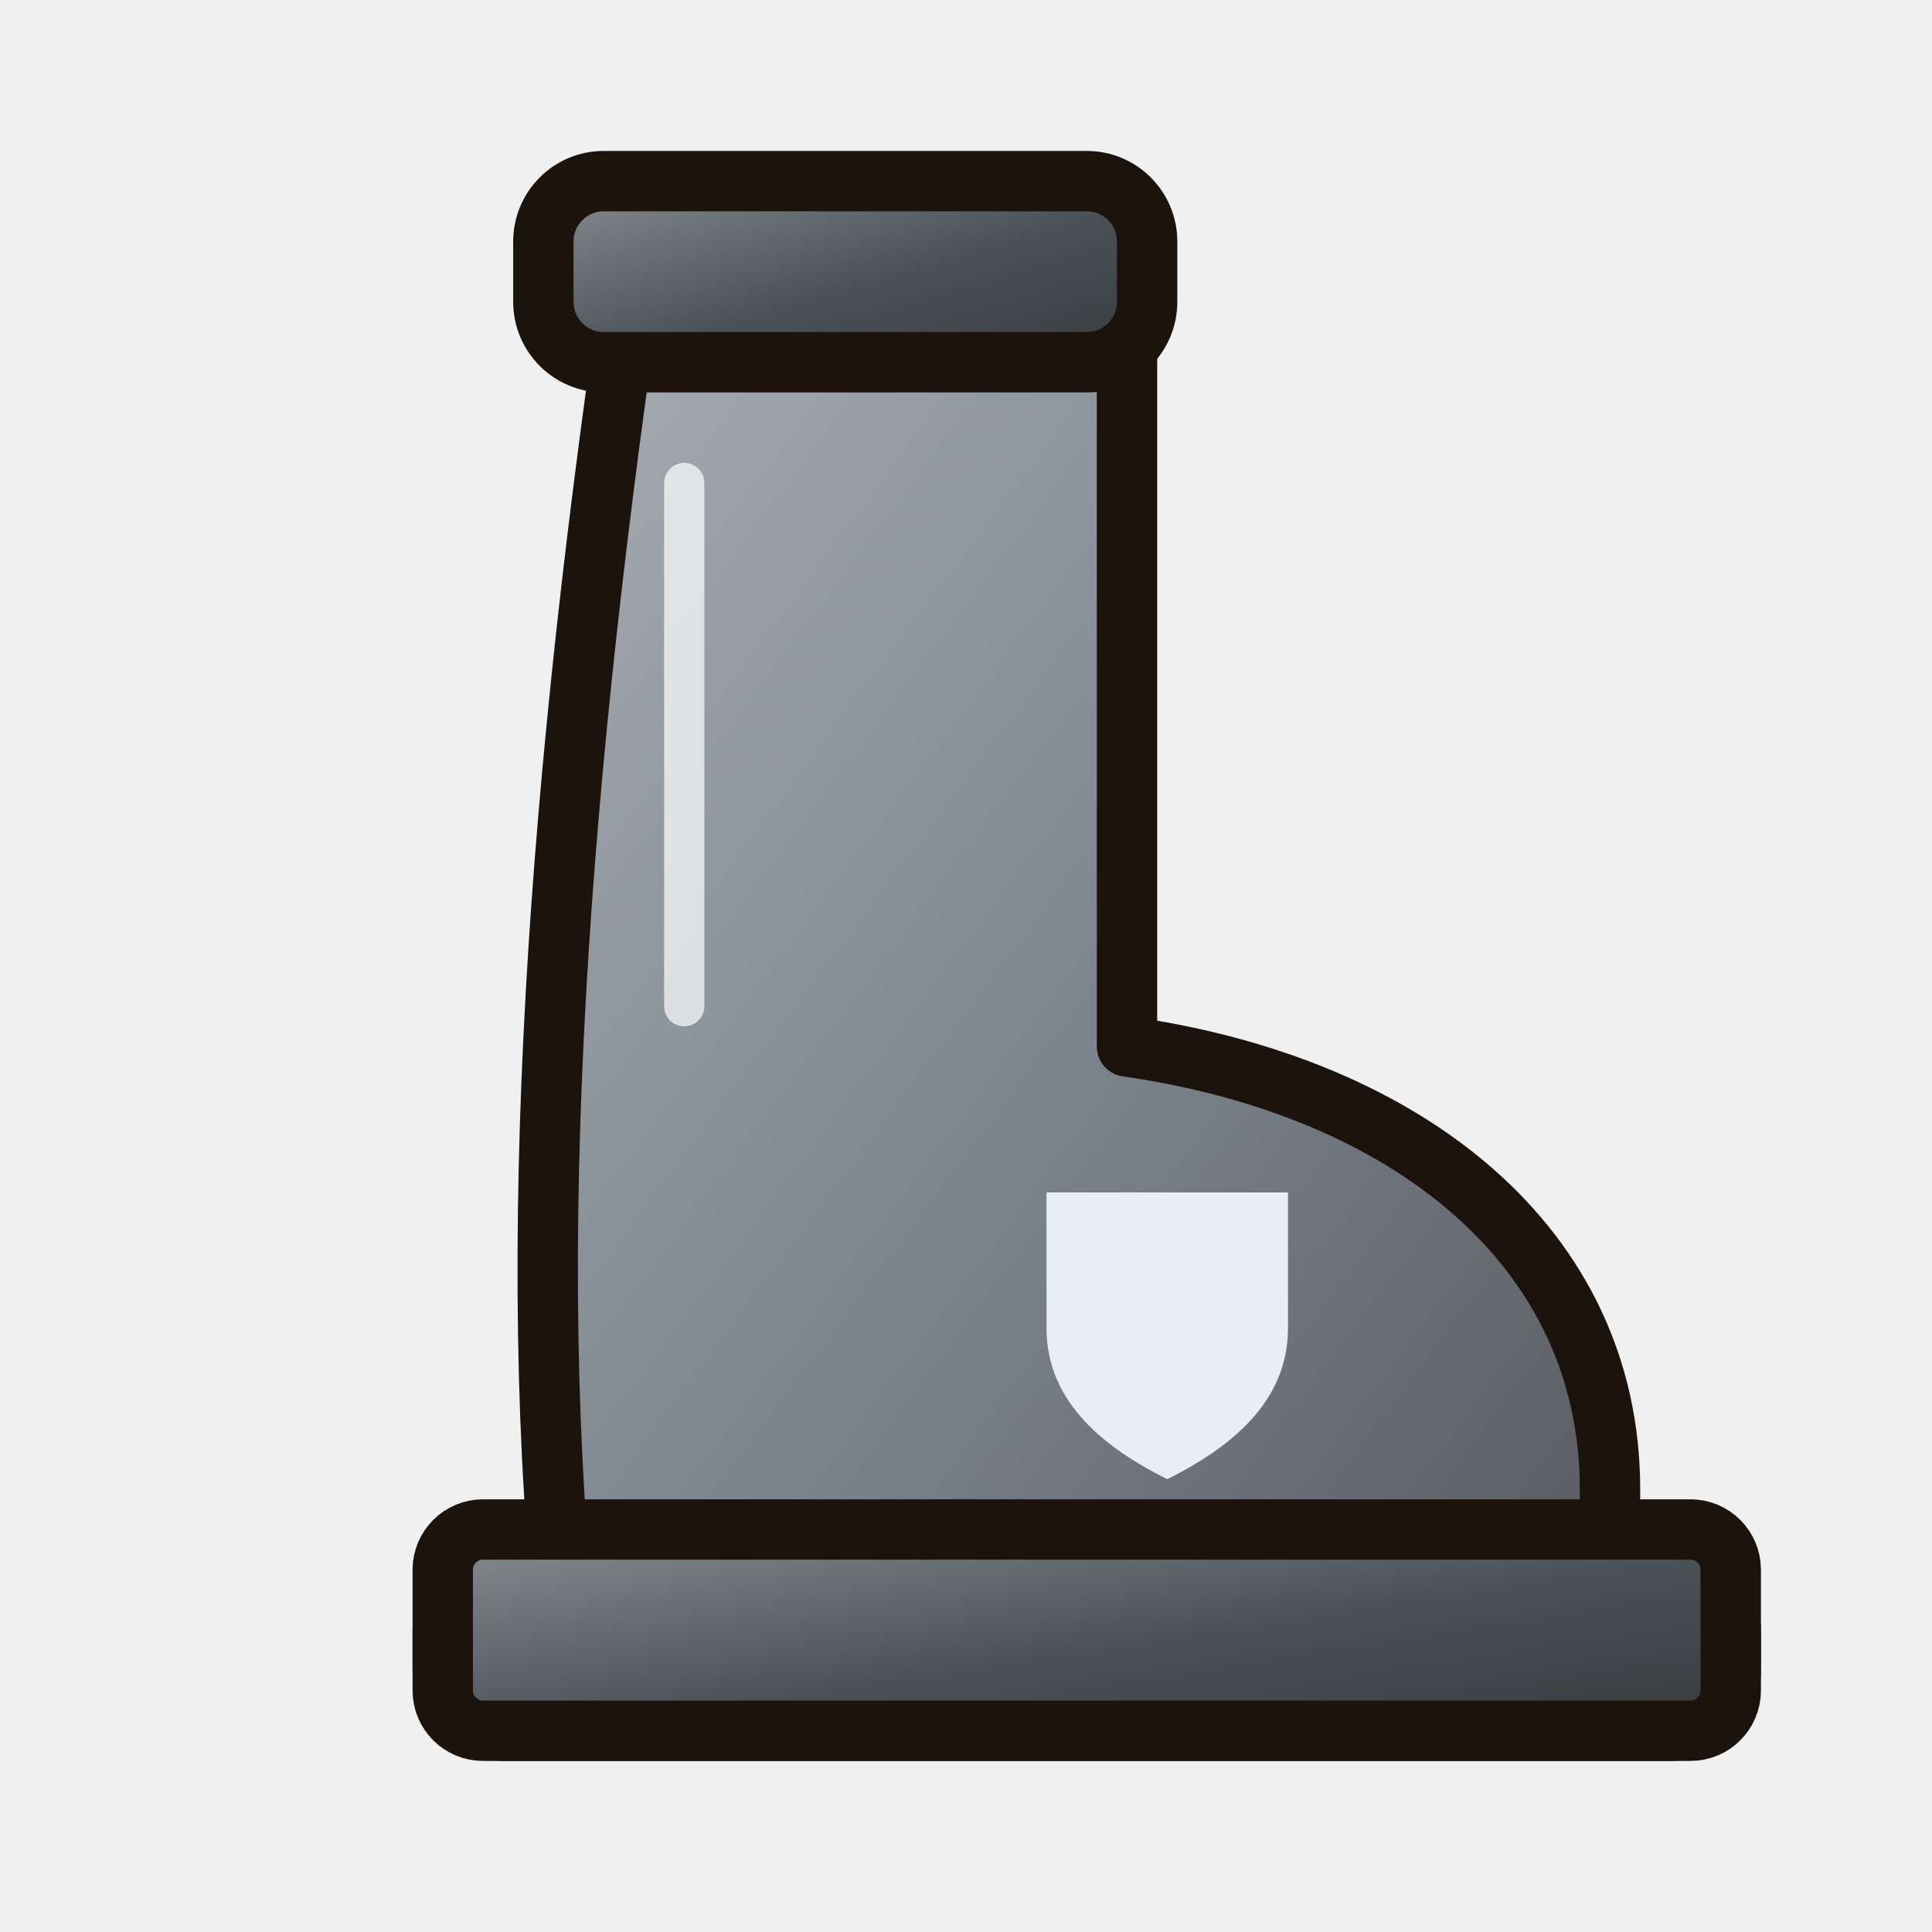
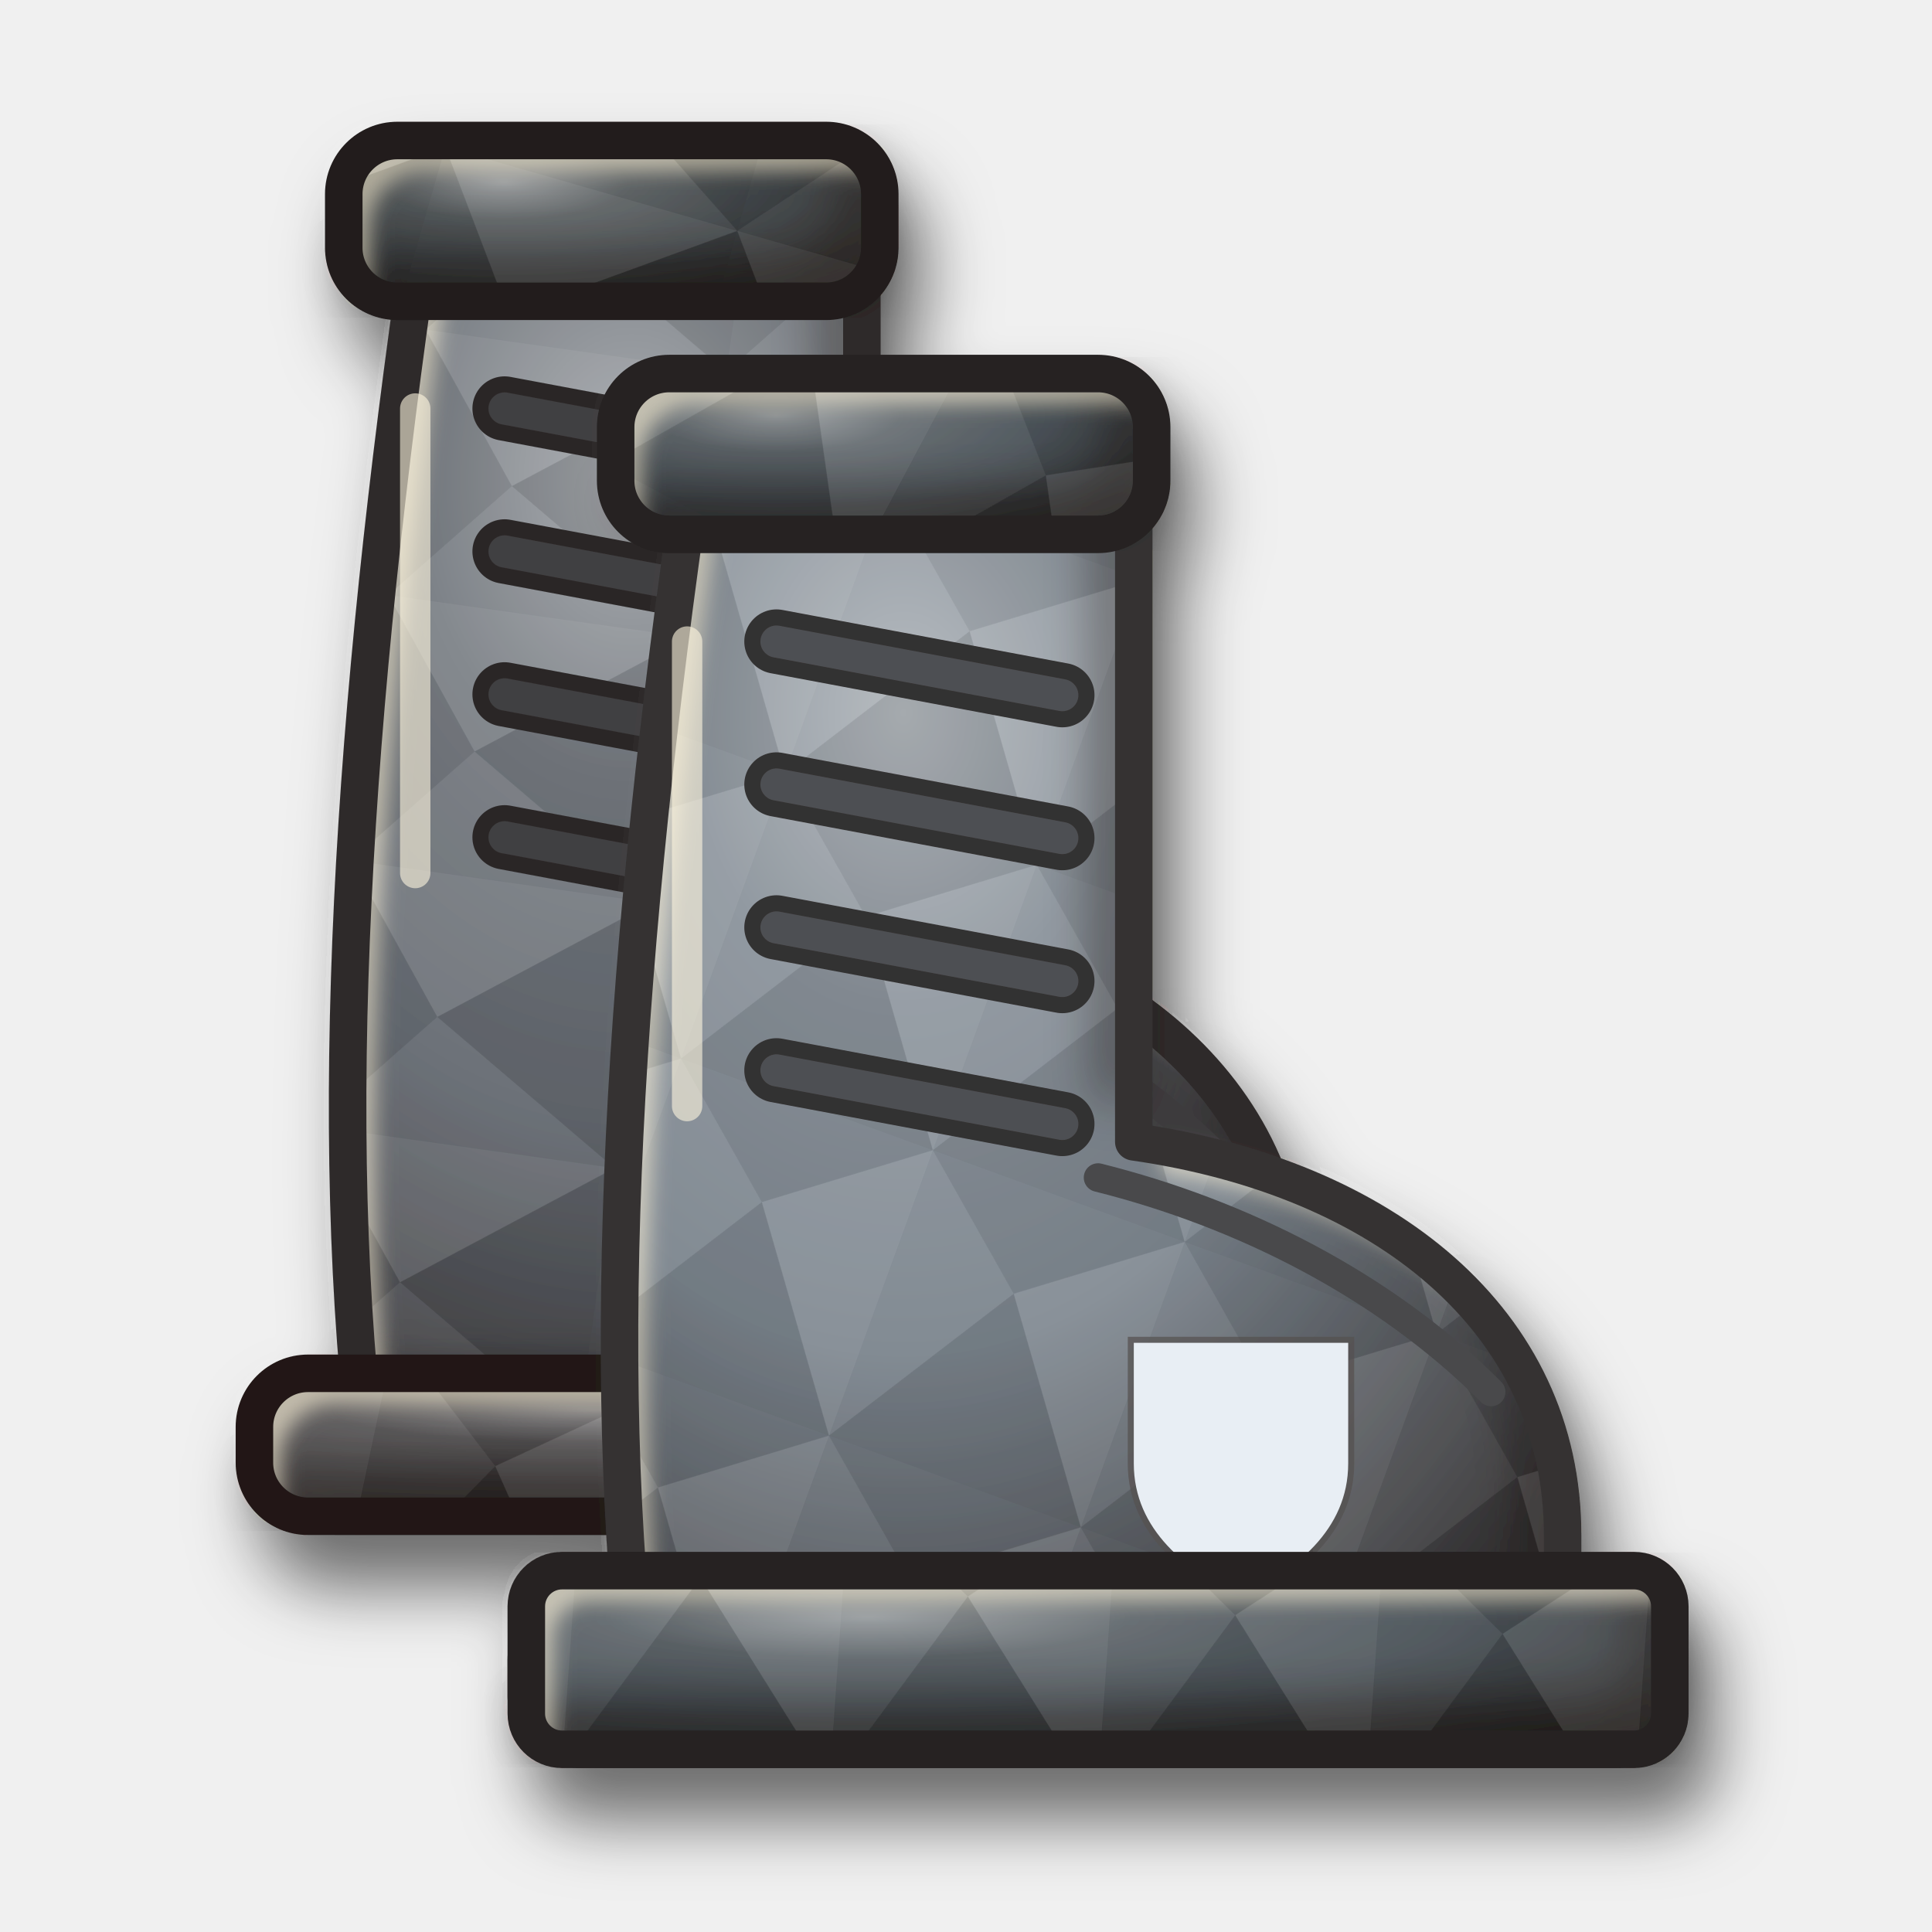
<svg xmlns="http://www.w3.org/2000/svg" width="128" height="128" viewBox="0 0 96 96">
  <defs>
-     <linearGradient id="g0" x1="0" y1="0" x2="1" y2="1">
-       <stop offset="0" stop-color="#898f92" />
+     <filter id="bev" x="-10%" y="-10%" width="120%" height="120%" color-interpolation-filters="sRGB">
+       <feOffset in="SourceAlpha" dx="1.5" dy="1.7" result="o1" />
+       <feComposite in="SourceAlpha" in2="o1" operator="out" result="e1" />
+       <feGaussianBlur in="e1" stdDeviation="0.55" result="b1" />
+       <feFlood flood-color="#fff3d6" flood-opacity="0.62" />
+       <feComposite in2="b1" operator="in" result="hi" />
+       <feOffset in="SourceAlpha" dx="-2.2" dy="-2.4" result="o2" />
+       <feComposite in="SourceAlpha" in2="o2" operator="out" result="e2" />
+       <feGaussianBlur in="e2" stdDeviation="1.3" result="b2" />
+       <feFlood flood-color="#140b05" flood-opacity="0.42" />
+       <feComposite in2="b2" operator="in" result="lo" />
+       <feMerge>
+         <feMergeNode in="SourceGraphic" />
+         <feMergeNode in="lo" />
+         <feMergeNode in="hi" />
+       </feMerge>
+     </filter>
+     <filter id="paint" x="-20%" y="-20%" width="140%" height="145%" color-interpolation-filters="sRGB">
+       <feTurbulence type="fractalNoise" baseFrequency="0.22" numOctaves="2" seed="40" result="n" />
+       <feColorMatrix in="n" type="matrix" values="0.14 0.14 0.14 0 0.29  0.14 0.14 0.14 0 0.29  0.14 0.14 0.14 0 0.29  0 0 0 0 1" result="ng" />
+       <feBlend in="ng" in2="SourceGraphic" mode="soft-light" result="t" />
+       <feComposite in="t" in2="SourceAlpha" operator="in" result="tex" />
+       <feDropShadow in="tex" dx="1.2" dy="2.6" stdDeviation="1.7" flood-color="#000" flood-opacity="0.55" />
+     </filter>
+     <radialGradient id="g0" cx="0.3" cy="0.26" r="0.92">
+       <stop offset="0" stop-color="#969b9e" />
+       <stop offset="0.25" stop-color="#60676c" />
      <stop offset="0.55" stop-color="#4a5258" />
-       <stop offset="1" stop-color="#373a3c" />
-     </linearGradient>
-     <linearGradient id="g1" x1="0" y1="0" x2="1" y2="1">
-       <stop offset="0" stop-color="#aab0b6" />
+       <stop offset="1" stop-color="#262423" />
+     </radialGradient>
+     <pattern id="f1" width="17" height="15" patternUnits="userSpaceOnUse" patternTransform="rotate(94)">
+       <path d="M0 0 L17 0 L6 8Z" fill="#fff" fill-opacity="0.1" />
+       <path d="M6 8 L17 0 L17 15Z" fill="#000" fill-opacity="0.08" />
+       <path d="M0 0 L6 8 L0 15Z" fill="#000" fill-opacity="0.05" />
+       <path d="M0 15 L6 8 L17 15Z" fill="#fff" fill-opacity="0.05" />
+     </pattern>
+     <radialGradient id="g2" cx="0.3" cy="0.26" r="0.92">
+       <stop offset="0" stop-color="#a6a9ad" />
+       <stop offset="0.25" stop-color="#777c82" />
+       <stop offset="0.55" stop-color="#656a71" />
+       <stop offset="1" stop-color="#302c2c" />
+     </radialGradient>
+     <pattern id="f3" width="17" height="15" patternUnits="userSpaceOnUse" patternTransform="rotate(8)">
+       <path d="M0 0 L17 0 L6 8Z" fill="#fff" fill-opacity="0.1" />
+       <path d="M6 8 L17 0 L17 15Z" fill="#000" fill-opacity="0.08" />
+       <path d="M0 0 L6 8 L0 15Z" fill="#000" fill-opacity="0.05" />
+       <path d="M0 15 L6 8 L17 15Z" fill="#fff" fill-opacity="0.05" />
+     </pattern>
+     <radialGradient id="g4" cx="0.3" cy="0.26" r="0.92">
+       <stop offset="0" stop-color="#8c8a8b" />
+       <stop offset="0.25" stop-color="#504e4f" />
+       <stop offset="0.55" stop-color="#383637" />
+       <stop offset="1" stop-color="#201a18" />
+     </radialGradient>
+     <pattern id="f5" width="17" height="15" patternUnits="userSpaceOnUse" patternTransform="rotate(102)">
+       <path d="M0 0 L17 0 L6 8Z" fill="#fff" fill-opacity="0.1" />
+       <path d="M6 8 L17 0 L17 15Z" fill="#000" fill-opacity="0.08" />
+       <path d="M0 0 L6 8 L0 15Z" fill="#000" fill-opacity="0.05" />
+       <path d="M0 15 L6 8 L17 15Z" fill="#fff" fill-opacity="0.05" />
+     </pattern>
+     <radialGradient id="g6" cx="0.3" cy="0.26" r="0.92">
+       <stop offset="0" stop-color="#8f9294" />
+       <stop offset="0.25" stop-color="#555a5c" />
+       <stop offset="0.55" stop-color="#3e4346" />
+       <stop offset="1" stop-color="#221f1d" />
+     </radialGradient>
+     <pattern id="f7" width="17" height="15" patternUnits="userSpaceOnUse" patternTransform="rotate(16)">
+       <path d="M0 0 L17 0 L6 8Z" fill="#fff" fill-opacity="0.1" />
+       <path d="M6 8 L17 0 L17 15Z" fill="#000" fill-opacity="0.08" />
+       <path d="M0 0 L6 8 L0 15Z" fill="#000" fill-opacity="0.05" />
+       <path d="M0 15 L6 8 L17 15Z" fill="#fff" fill-opacity="0.05" />
+     </pattern>
+     <radialGradient id="g8" cx="0.3" cy="0.26" r="0.92">
+       <stop offset="0" stop-color="#b3b8bd" />
+       <stop offset="0.25" stop-color="#8c949c" />
      <stop offset="0.55" stop-color="#7c858e" />
-       <stop offset="1" stop-color="#585b5f" />
-     </linearGradient>
-     <linearGradient id="g2" x1="0" y1="0" x2="1" y2="1">
-       <stop offset="0" stop-color="#88898a" />
-       <stop offset="0.55" stop-color="#48494b" />
-       <stop offset="1" stop-color="#363434" />
-     </linearGradient>
-     <linearGradient id="g3" x1="0" y1="0" x2="1" y2="1">
-       <stop offset="0" stop-color="#898f92" />
+       <stop offset="1" stop-color="#373536" />
+     </radialGradient>
+     <pattern id="f9" width="17" height="15" patternUnits="userSpaceOnUse" patternTransform="rotate(110)">
+       <path d="M0 0 L17 0 L6 8Z" fill="#fff" fill-opacity="0.1" />
+       <path d="M6 8 L17 0 L17 15Z" fill="#000" fill-opacity="0.08" />
+       <path d="M0 0 L6 8 L0 15Z" fill="#000" fill-opacity="0.05" />
+       <path d="M0 15 L6 8 L17 15Z" fill="#fff" fill-opacity="0.05" />
+     </pattern>
+     <radialGradient id="g10" cx="0.3" cy="0.26" r="0.92">
+       <stop offset="0" stop-color="#929193" />
+       <stop offset="0.25" stop-color="#5a595a" />
+       <stop offset="0.55" stop-color="#434244" />
+       <stop offset="1" stop-color="#241e1c" />
+     </radialGradient>
+     <pattern id="f11" width="17" height="15" patternUnits="userSpaceOnUse" patternTransform="rotate(24)">
+       <path d="M0 0 L17 0 L6 8Z" fill="#fff" fill-opacity="0.1" />
+       <path d="M6 8 L17 0 L17 15Z" fill="#000" fill-opacity="0.08" />
+       <path d="M0 0 L6 8 L0 15Z" fill="#000" fill-opacity="0.05" />
+       <path d="M0 15 L6 8 L17 15Z" fill="#fff" fill-opacity="0.05" />
+     </pattern>
+     <radialGradient id="g12" cx="0.3" cy="0.26" r="0.92">
+       <stop offset="0" stop-color="#969b9e" />
+       <stop offset="0.25" stop-color="#60676c" />
      <stop offset="0.55" stop-color="#4a5258" />
-       <stop offset="1" stop-color="#373a3c" />
-     </linearGradient>
+       <stop offset="1" stop-color="#262423" />
+     </radialGradient>
+     <pattern id="f13" width="17" height="15" patternUnits="userSpaceOnUse" patternTransform="rotate(118)">
+       <path d="M0 0 L17 0 L6 8Z" fill="#fff" fill-opacity="0.1" />
+       <path d="M6 8 L17 0 L17 15Z" fill="#000" fill-opacity="0.08" />
+       <path d="M0 0 L6 8 L0 15Z" fill="#000" fill-opacity="0.05" />
+       <path d="M0 15 L6 8 L17 15Z" fill="#fff" fill-opacity="0.05" />
+     </pattern>
  </defs>
-   <path d="M32 10 L56 14 V52 C70 54 80 62 80 74 V80 H28 C26 60 28 36 32 10Z" fill="url(#g1)" stroke="#1c130d" stroke-width="3" stroke-linejoin="round" stroke-linecap="round" />
-   <rect x="22" y="78" width="64" height="8" rx="3" fill="url(#g2)" stroke="#1c130d" stroke-width="3" stroke-linejoin="round" stroke-linecap="round" />
-   <rect x="27" y="9" width="30" height="9" rx="3" fill="url(#g3)" stroke="#1c130d" stroke-width="3" stroke-linejoin="round" stroke-linecap="round" />
-   <path d="M34 24 V50" fill="none" stroke="rgba(255,255,255,0.7)" stroke-width="2" stroke-linecap="round" stroke-linejoin="round" />
-   <g transform="translate(58 66) scale(0.75)">
-     <path d="M-8 -9 H8 V0 C8 5 4 8 0 10 C-4 8 -8 5 -8 0Z" fill="#e8eef4" />
+   <g filter="url(#paint)">
+     <g id="art" transform="translate(48 47) scale(0.965) translate(-50.88 -45.75)">
+       <g transform="translate(-6 -4) scale(0.92)">
+         <path d="M32 10 L56 14 V52 C70 54 80 62 80 74 V80 H28 C26 60 28 36 32 10Z" fill="url(#g2)" filter="url(#bev)" />
+         <path d="M32 10 L56 14 V52 C70 54 80 62 80 74 V80 H28 C26 60 28 36 32 10Z" fill="url(#f3)" />
+         <path d="M32 10 L56 14 V52 C70 54 80 62 80 74 V80 H28 C26 60 28 36 32 10Z" fill="none" stroke="#2e2a2a" stroke-width="2.1" stroke-linejoin="round" stroke-linecap="round" />
+         <rect x="22" y="78" width="64" height="8" rx="3" fill="url(#g4)" filter="url(#bev)" />
+         <rect x="22" y="78" width="64" height="8" rx="3" fill="url(#f5)" />
+         <rect x="22" y="78" width="64" height="8" rx="3" fill="none" stroke="#201917" stroke-width="2.1" stroke-linejoin="round" stroke-linecap="round" />
+         <rect x="27" y="9" width="30" height="9" rx="3" fill="url(#g6)" filter="url(#bev)" />
+         <rect x="27" y="9" width="30" height="9" rx="3" fill="url(#f7)" />
+         <rect x="27" y="9" width="30" height="9" rx="3" fill="none" stroke="#211e1c" stroke-width="2.1" stroke-linejoin="round" stroke-linecap="round" />
+         <path d="M36 24 L52 27 M36 32 L52 35 M36 40 L52 43 M36 48 L52 51" fill="none" stroke="#2c2828" stroke-width="3.6" stroke-linejoin="round" stroke-linecap="round" />
+         <path d="M36 24 L52 27 M36 32 L52 35 M36 40 L52 43 M36 48 L52 51" fill="none" stroke="#414042" stroke-width="1.8" stroke-linejoin="round" stroke-linecap="round" />
+         <path d="M54 54 C62 56 70 60 76 66" fill="none" stroke="#3d3b3d" stroke-width="1.6" stroke-linejoin="round" stroke-linecap="round" />
+         <path d="M31 24 V50" fill="none" stroke="rgba(255,246,224,0.6)" stroke-width="1.7" stroke-linejoin="round" stroke-linecap="round" />
+         <g transform="translate(62 70) scale(0.75)">
+           <g stroke="#403b3a" stroke-width="0.9" stroke-opacity="0.7" paint-order="stroke">
+             <path d="M-8 -9 H8 V0 C8 5 4 8 0 10 C-4 8 -8 5 -8 0Z" fill="#a8aaad" />
+           </g>
+         </g>
+       </g>
+       <g transform="translate(8 8) scale(0.92)">
+         <path d="M32 10 L56 14 V52 C70 54 80 62 80 74 V80 H28 C26 60 28 36 32 10Z" fill="url(#g8)" filter="url(#bev)" />
+         <path d="M32 10 L56 14 V52 C70 54 80 62 80 74 V80 H28 C26 60 28 36 32 10Z" fill="url(#f9)" />
+         <path d="M32 10 L56 14 V52 C70 54 80 62 80 74 V80 H28 C26 60 28 36 32 10Z" fill="none" stroke="#353333" stroke-width="2.1" stroke-linejoin="round" stroke-linecap="round" />
+         <rect x="22" y="78" width="64" height="8" rx="3" fill="url(#g10)" filter="url(#bev)" />
+         <rect x="22" y="78" width="64" height="8" rx="3" fill="url(#f11)" />
+         <rect x="22" y="78" width="64" height="8" rx="3" fill="none" stroke="#231d1b" stroke-width="2.1" stroke-linejoin="round" stroke-linecap="round" />
+         <rect x="27" y="9" width="30" height="9" rx="3" fill="url(#g12)" filter="url(#bev)" />
+         <rect x="27" y="9" width="30" height="9" rx="3" fill="url(#f13)" />
+         <rect x="27" y="9" width="30" height="9" rx="3" fill="none" stroke="#252222" stroke-width="2.1" stroke-linejoin="round" stroke-linecap="round" />
+         <path d="M36 24 L52 27 M36 32 L52 35 M36 40 L52 43 M36 48 L52 51" fill="none" stroke="#333030" stroke-width="3.6" stroke-linejoin="round" stroke-linecap="round" />
+         <path d="M36 24 L52 27 M36 32 L52 35 M36 40 L52 43 M36 48 L52 51" fill="none" stroke="#4d4f52" stroke-width="1.8" stroke-linejoin="round" stroke-linecap="round" />
+         <path d="M54 54 C62 56 70 60 76 66" fill="none" stroke="#48494b" stroke-width="1.6" stroke-linejoin="round" stroke-linecap="round" />
+         <path d="M31 24 V50" fill="none" stroke="rgba(255,246,224,0.6)" stroke-width="1.7" stroke-linejoin="round" stroke-linecap="round" />
+         <g transform="translate(62 70) scale(0.75)">
+           <g stroke="#54504f" stroke-width="0.9" stroke-opacity="0.7" paint-order="stroke">
+             <path d="M-8 -9 H8 V0 C8 5 4 8 0 10 C-4 8 -8 5 -8 0Z" fill="#e8eef4" />
+           </g>
+         </g>
+         <rect x="22" y="76" width="64" height="10" rx="2" fill="url(#g0)" filter="url(#bev)" />
+         <rect x="22" y="76" width="64" height="10" rx="2" fill="url(#f1)" />
+         <rect x="22" y="76" width="64" height="10" rx="2" fill="none" stroke="#252222" stroke-width="2.1" stroke-linejoin="round" stroke-linecap="round" />
+       </g>
+     </g>
  </g>
-   <rect x="22" y="76" width="64" height="10" rx="2" fill="url(#g0)" stroke="#1c130d" stroke-width="3" stroke-linejoin="round" stroke-linecap="round" />
</svg>
